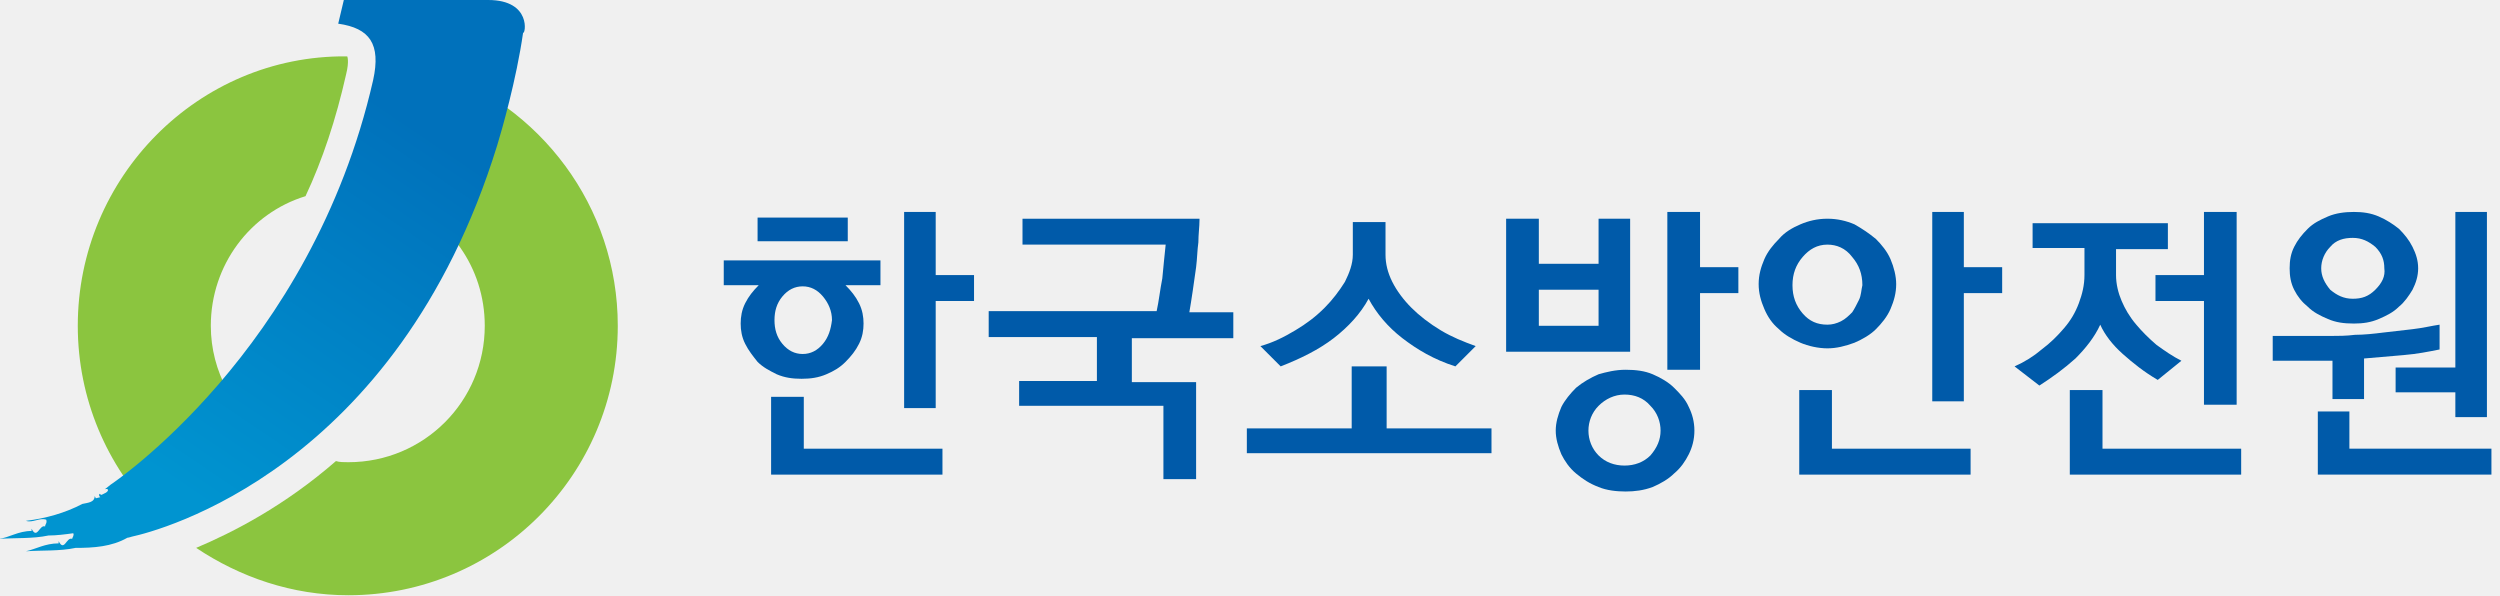
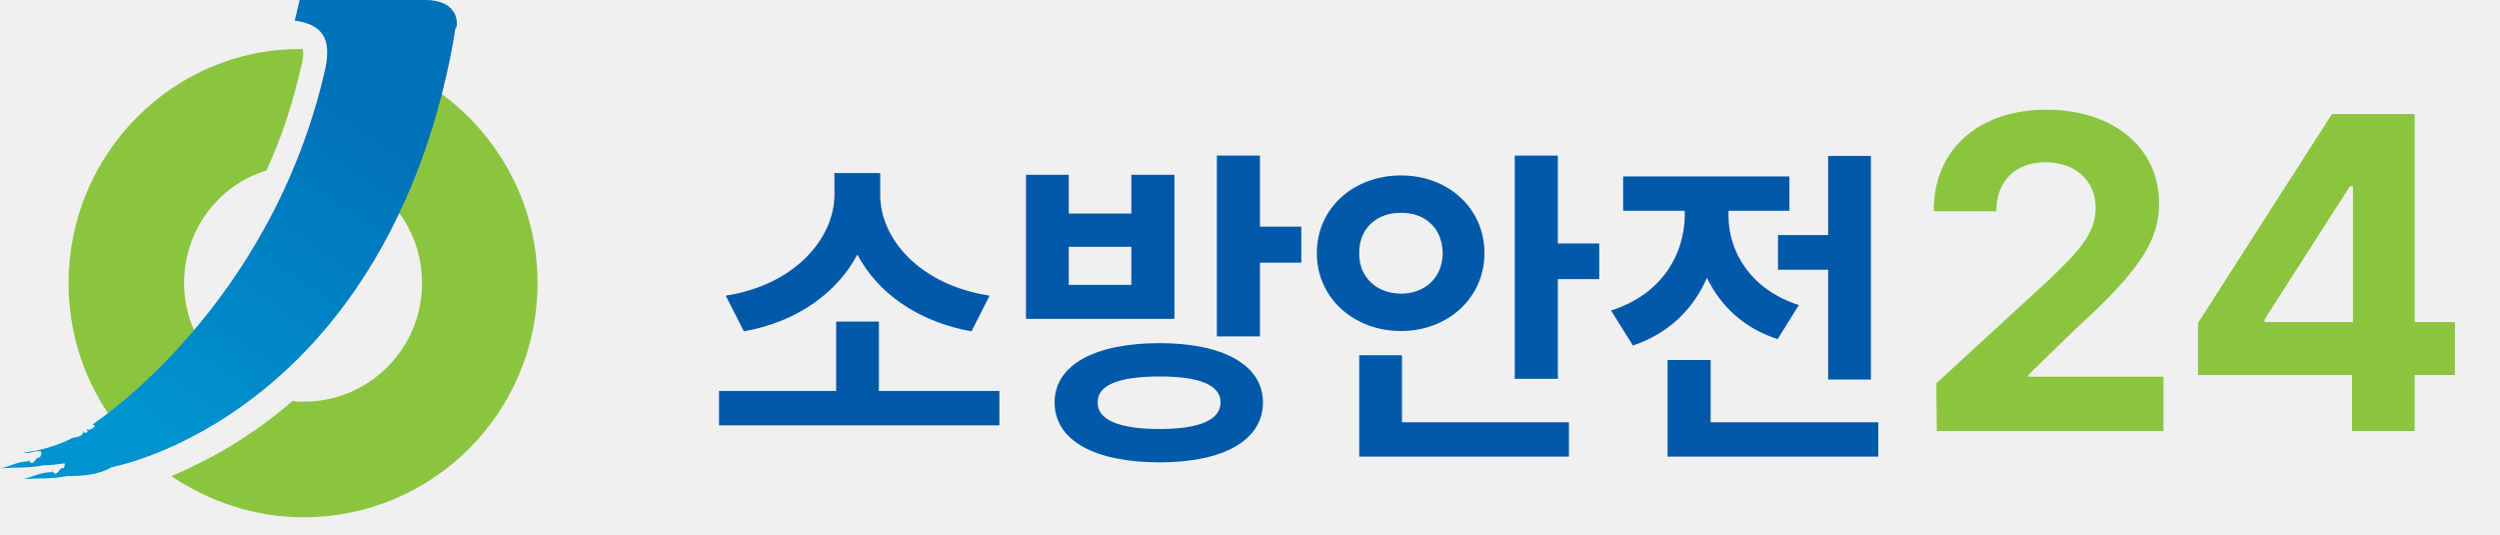
- <svg xmlns="http://www.w3.org/2000/svg" width="126" height="30" viewBox="0 0 126 30" fill="none">
-   <g id="ë¡ê³ " clip-path="url(#clip0_846_2224)">
-     <g id="Group">
-       <path id="Vector" d="M10.625 16.421C10.625 13.353 12.614 10.739 15.398 9.887C16.25 8.068 16.932 6.023 17.443 3.75C17.614 3.068 17.5 2.841 17.5 2.841C17.5 2.841 17.5 2.841 17.443 2.841C10 2.784 3.92 8.921 3.92 16.421C3.92 20.114 5.398 23.466 7.784 25.909L13.579 22.046C11.818 20.796 10.625 18.75 10.625 16.421Z" fill="#8BC53F" />
-       <path id="Vector_2" d="M21.761 3.466L20.057 10C22.614 11.023 24.432 13.466 24.432 16.42C24.432 20.227 21.364 23.295 17.557 23.295C17.329 23.295 17.102 23.295 16.932 23.238C14.318 25.511 11.761 26.818 9.886 27.613C12.102 29.091 14.716 30 17.557 30C25.057 30 31.136 23.92 31.136 16.42C31.136 10.398 27.216 5.284 21.761 3.466Z" fill="#8BC53F" />
-       <g id="Group_2">
-         <path id="Vector_3" d="M42.727 10.966H38.182V12.159H42.727V10.966Z" fill="#005AA9" />
-         <path id="Vector_4" d="M44.432 13.125H36.477V14.375H38.239C37.955 14.659 37.727 14.943 37.557 15.284C37.386 15.625 37.33 15.966 37.33 16.307C37.33 16.648 37.386 16.989 37.557 17.329C37.727 17.671 37.955 17.954 38.182 18.239C38.466 18.523 38.807 18.693 39.148 18.864C39.545 19.034 39.943 19.091 40.398 19.091C40.852 19.091 41.25 19.034 41.648 18.864C42.045 18.693 42.33 18.523 42.614 18.239C42.898 17.954 43.125 17.671 43.295 17.329C43.466 16.989 43.523 16.648 43.523 16.307C43.523 15.966 43.466 15.625 43.295 15.284C43.125 14.943 42.898 14.659 42.614 14.375H44.375V13.125H44.432ZM41.477 17.329C41.193 17.671 40.852 17.841 40.455 17.841C40.057 17.841 39.716 17.671 39.432 17.329C39.148 16.989 39.034 16.591 39.034 16.136C39.034 15.682 39.148 15.284 39.432 14.943C39.716 14.602 40.057 14.432 40.455 14.432C40.852 14.432 41.193 14.602 41.477 14.943C41.761 15.284 41.932 15.682 41.932 16.136C41.875 16.591 41.761 16.989 41.477 17.329Z" fill="#005AA9" />
-         <path id="Vector_5" d="M38.864 23.921V20H40.511V22.614H47.5V23.921H38.864Z" fill="#005AA9" />
-         <path id="Vector_6" d="M47.159 20.568H45.568V10.682H47.159V13.864H49.091V15.17H47.159V20.568Z" fill="#005AA9" />
-         <path id="Vector_7" d="M60.455 11.079C60.455 11.42 60.398 11.818 60.398 12.216C60.341 12.613 60.341 13.011 60.284 13.466C60.227 13.863 60.17 14.261 60.114 14.659C60.057 15.057 60 15.398 59.943 15.738H62.159V17.045H57.045V19.261H60.284V24.148H58.636V20.454H51.364V19.204H55.284V16.988H49.83V15.682H58.295C58.409 15.17 58.466 14.602 58.58 14.034C58.636 13.409 58.693 12.898 58.75 12.329H51.534V11.023H60.455V11.079Z" fill="#005AA9" />
-         <path id="Vector_8" d="M68.125 21.591V18.466H69.886V21.591H75.171V22.841H62.841V21.591H68.125Z" fill="#005AA9" />
-         <path id="Vector_9" d="M69.83 11.193V12.841C69.83 13.296 69.943 13.75 70.171 14.205C70.398 14.659 70.739 15.114 71.136 15.511C71.534 15.909 72.046 16.307 72.614 16.648C73.182 16.989 73.75 17.216 74.375 17.443L73.352 18.466C72.273 18.125 71.421 17.614 70.682 17.046C69.943 16.477 69.375 15.796 68.977 15.057C68.58 15.796 67.955 16.477 67.216 17.046C66.477 17.614 65.568 18.068 64.546 18.466L63.523 17.443C64.148 17.273 64.716 16.989 65.284 16.648C65.852 16.307 66.307 15.966 66.761 15.511C67.159 15.114 67.5 14.659 67.784 14.205C68.011 13.75 68.182 13.296 68.182 12.841V11.193H69.83Z" fill="#005AA9" />
-         <path id="Vector_10" d="M80.568 11.023V13.295H77.557V11.023H75.909V17.727H82.159V11.023H80.568ZM80.568 16.42H77.557V14.602H80.568V16.42Z" fill="#005AA9" />
-         <path id="Vector_11" d="M85.114 20.511C84.943 20.113 84.659 19.829 84.375 19.545C84.091 19.261 83.693 19.034 83.296 18.863C82.898 18.693 82.443 18.636 81.932 18.636C81.421 18.636 80.966 18.749 80.568 18.863C80.171 19.034 79.773 19.261 79.432 19.545C79.148 19.829 78.864 20.17 78.693 20.511C78.523 20.909 78.409 21.306 78.409 21.704C78.409 22.102 78.523 22.499 78.693 22.897C78.864 23.238 79.091 23.579 79.432 23.863C79.773 24.147 80.114 24.374 80.568 24.545C80.966 24.715 81.477 24.772 81.932 24.772C82.386 24.772 82.841 24.715 83.296 24.545C83.693 24.374 84.091 24.147 84.375 23.863C84.716 23.579 84.943 23.238 85.114 22.897C85.284 22.556 85.398 22.159 85.398 21.704C85.398 21.249 85.284 20.852 85.114 20.511ZM83.182 22.954C82.841 23.295 82.386 23.465 81.875 23.465C81.364 23.465 80.909 23.295 80.568 22.954C80.227 22.613 80.057 22.159 80.057 21.704C80.057 21.249 80.227 20.795 80.568 20.454C80.909 20.113 81.364 19.886 81.875 19.886C82.386 19.886 82.841 20.056 83.182 20.454C83.523 20.795 83.693 21.249 83.693 21.704C83.693 22.159 83.523 22.556 83.182 22.954Z" fill="#005AA9" />
-         <path id="Vector_12" d="M85.682 18.636H84.034V10.682H85.682V13.466H87.614V14.773H85.682V18.636Z" fill="#005AA9" />
-         <path id="Vector_13" d="M95.284 13.068C95.114 12.67 94.829 12.329 94.546 12.045C94.204 11.761 93.864 11.534 93.466 11.307C93.068 11.136 92.614 11.023 92.102 11.023C91.591 11.023 91.136 11.136 90.739 11.307C90.341 11.477 89.943 11.704 89.659 12.045C89.375 12.329 89.091 12.67 88.921 13.068C88.75 13.466 88.636 13.863 88.636 14.318C88.636 14.773 88.75 15.17 88.921 15.568C89.091 15.966 89.318 16.307 89.659 16.591C89.943 16.875 90.341 17.102 90.739 17.273C91.136 17.443 91.648 17.557 92.102 17.557C92.557 17.557 93.011 17.443 93.466 17.273C93.864 17.102 94.261 16.875 94.546 16.591C94.829 16.307 95.114 15.966 95.284 15.568C95.454 15.17 95.568 14.773 95.568 14.318C95.568 13.92 95.454 13.466 95.284 13.068ZM93.693 15.113C93.579 15.341 93.466 15.568 93.352 15.738C93.182 15.909 93.011 16.079 92.784 16.193C92.557 16.307 92.33 16.363 92.102 16.363C91.591 16.363 91.193 16.193 90.852 15.795C90.511 15.398 90.341 14.943 90.341 14.375C90.341 13.807 90.511 13.352 90.852 12.954C91.193 12.557 91.591 12.329 92.102 12.329C92.557 12.329 93.011 12.5 93.352 12.954C93.693 13.352 93.864 13.807 93.864 14.375C93.807 14.602 93.807 14.886 93.693 15.113Z" fill="#005AA9" />
-         <path id="Vector_14" d="M90.682 23.921V19.659H92.329V22.614H99.318V23.921H90.682Z" fill="#005AA9" />
-         <path id="Vector_15" d="M104.318 23.921V19.659H105.966V22.614H112.955V23.921H104.318Z" fill="#005AA9" />
-         <path id="Vector_16" d="M116.818 23.92V20.738H118.409V22.613H125.568V23.92H116.818Z" fill="#005AA9" />
-         <path id="Vector_17" d="M98.977 10.682V13.466H100.909V14.773H98.977V20.227H97.386V10.682H98.977Z" fill="#005AA9" />
-         <path id="Vector_18" d="M109.261 12.557H106.648V13.864C106.648 14.318 106.761 14.773 106.932 15.171C107.102 15.568 107.33 15.966 107.67 16.364C107.955 16.704 108.295 17.046 108.693 17.386C109.091 17.671 109.489 17.954 109.943 18.182L108.75 19.148C108.068 18.75 107.5 18.296 106.989 17.841C106.477 17.386 106.08 16.875 105.852 16.364C105.568 16.989 105.114 17.557 104.602 18.068C104.034 18.579 103.409 19.034 102.784 19.432L101.534 18.466C102.045 18.239 102.5 17.954 102.898 17.614C103.352 17.273 103.693 16.932 104.034 16.534C104.375 16.136 104.602 15.739 104.773 15.284C104.943 14.829 105.057 14.375 105.057 13.864V12.5H102.443V11.25H109.261V12.557Z" fill="#005AA9" />
-         <path id="Vector_19" d="M111.08 15.17H108.636V13.864H111.08V10.682H112.727V20.398H111.08V15.17Z" fill="#005AA9" />
-         <path id="Vector_20" d="M117.557 20.17V18.181H114.545V16.931H117.5C117.841 16.931 118.239 16.931 118.693 16.875C119.148 16.875 119.659 16.818 120.114 16.761C120.625 16.704 121.08 16.647 121.591 16.591C122.102 16.534 122.557 16.42 122.955 16.363V17.613C122.386 17.727 121.818 17.841 121.136 17.897C120.511 17.954 119.83 18.011 119.148 18.068V20.113H117.557V20.17Z" fill="#005AA9" />
-         <path id="Vector_21" d="M121.591 12.443C121.42 12.102 121.193 11.818 120.909 11.534C120.625 11.307 120.284 11.079 119.886 10.909C119.489 10.739 119.091 10.682 118.636 10.682C118.182 10.682 117.727 10.739 117.33 10.909C116.932 11.079 116.591 11.25 116.307 11.534C116.023 11.818 115.795 12.102 115.625 12.443C115.455 12.784 115.398 13.125 115.398 13.523C115.398 13.92 115.455 14.261 115.625 14.602C115.795 14.943 116.023 15.227 116.307 15.454C116.591 15.739 116.932 15.909 117.33 16.079C117.727 16.25 118.125 16.307 118.636 16.307C119.091 16.307 119.489 16.25 119.886 16.079C120.284 15.909 120.625 15.739 120.909 15.454C121.193 15.227 121.42 14.886 121.591 14.602C121.761 14.261 121.875 13.92 121.875 13.523C121.875 13.125 121.761 12.784 121.591 12.443ZM119.716 14.602C119.375 14.943 119.034 15.057 118.58 15.057C118.125 15.057 117.784 14.886 117.443 14.602C117.159 14.261 116.989 13.92 116.989 13.523C116.989 13.125 117.159 12.727 117.443 12.443C117.727 12.102 118.125 11.989 118.58 11.989C119.034 11.989 119.375 12.159 119.716 12.443C120.057 12.784 120.17 13.125 120.17 13.523C120.227 13.92 120.057 14.261 119.716 14.602Z" fill="#005AA9" />
-         <path id="Vector_22" d="M123.75 19.773H120.739V18.523H123.75V10.682H125.341V21.023H123.75V19.773Z" fill="#005AA9" />
-       </g>
-       <g id="Group_3">
-         <path id="Vector_23" d="M24.602 0H17.329L17.046 1.193C18.636 1.42 19.204 2.216 18.807 4.034C15.682 17.727 5.568 24.432 5.568 24.432L5.284 24.659C5.455 24.602 5.511 24.716 5.341 24.829L5.114 24.943L5 24.886C5 24.943 5 25 5 25L5.057 25.057L4.83 25.114L4.773 25C4.773 25.341 4.375 25.341 4.148 25.398C3.295 25.852 2.273 26.136 1.307 26.25C1.648 26.364 1.989 26.079 2.33 26.193C2.386 26.364 2.273 26.421 2.273 26.534C1.989 26.421 1.875 27.216 1.591 26.648V26.761C0.909 26.761 0.455 27.102 -0.057 27.159C0.795 27.102 1.648 27.159 2.443 26.989C2.841 26.989 3.295 26.932 3.693 26.875C3.75 26.989 3.636 27.102 3.636 27.159C3.352 27.046 3.239 27.841 2.955 27.273V27.386C2.273 27.386 1.818 27.671 1.307 27.784C2.159 27.727 3.011 27.784 3.807 27.614C4.716 27.614 5.625 27.557 6.42 27.102C6.477 27.102 6.648 27.046 6.648 27.046C7.955 26.761 20 23.693 25.057 7.33C25.284 6.591 26.023 4.034 26.364 1.648C26.477 1.761 26.818 0 24.602 0Z" fill="url(#paint0_linear_846_2224)" />
-       </g>
-     </g>
-   </g>
+ <svg xmlns="http://www.w3.org/2000/svg" width="145" height="31" viewBox="0 0 145 31" fill="none">
+   <path d="M10.681 16.424C10.681 13.355 12.67 10.742 15.454 9.89C16.306 8.071 16.988 6.026 17.499 3.753C17.67 3.071 17.556 2.844 17.556 2.844C17.556 2.844 17.556 2.844 17.499 2.844C10.056 2.787 3.977 8.924 3.977 16.424C3.977 20.117 5.454 23.469 7.84 25.912L13.636 22.049C11.874 20.799 10.681 18.753 10.681 16.424Z" fill="#8BC53F" />
+   <path d="M21.816 3.469L20.112 10.003C22.669 11.026 24.487 13.469 24.487 16.423C24.487 20.23 21.419 23.298 17.612 23.298C17.385 23.298 17.157 23.298 16.987 23.241C14.373 25.514 11.816 26.821 9.941 27.616C12.157 29.094 14.771 30.003 17.612 30.003C25.112 30.003 31.191 23.923 31.191 16.423C31.191 10.401 27.271 5.287 21.816 3.469Z" fill="#8BC53F" />
+   <path d="M24.659 0H17.386L17.102 1.193C18.693 1.42 19.261 2.216 18.864 4.034C15.739 17.727 5.625 24.432 5.625 24.432L5.341 24.659C5.511 24.602 5.568 24.716 5.398 24.829L5.17 24.943L5.057 24.886C5.057 24.943 5.057 25 5.057 25L5.114 25.057L4.886 25.114L4.83 25C4.83 25.341 4.432 25.341 4.205 25.398C3.352 25.852 2.33 26.136 1.364 26.25C1.705 26.364 2.045 26.079 2.386 26.193C2.443 26.364 2.33 26.421 2.33 26.534C2.045 26.421 1.932 27.216 1.648 26.648V26.761C0.966 26.761 0.511 27.102 0 27.159C0.852 27.102 1.705 27.159 2.5 26.989C2.898 26.989 3.352 26.932 3.75 26.875C3.807 26.989 3.693 27.102 3.693 27.159C3.409 27.046 3.295 27.841 3.011 27.273V27.386C2.33 27.386 1.875 27.671 1.364 27.784C2.216 27.727 3.068 27.784 3.864 27.614C4.773 27.614 5.682 27.557 6.477 27.102C6.534 27.102 6.705 27.046 6.705 27.046C8.011 26.761 20.057 23.693 25.114 7.33C25.341 6.591 26.079 4.034 26.421 1.648C26.534 1.761 26.875 0 24.659 0Z" fill="url(#paint0_linear_2263_1304)" />
+   <path d="M57.988 22.676V24.668H41.719V22.676H48.516V18.652H50.996V22.676H57.988ZM51.074 11.309C51.074 13.848 53.359 16.523 57.422 17.148L56.367 19.219C53.242 18.652 50.918 16.982 49.746 14.766C48.574 16.973 46.27 18.662 43.164 19.219L42.109 17.148C46.133 16.523 48.398 13.828 48.418 11.309V10.039H51.074V11.309ZM67.285 19.902C70.977 19.902 73.281 21.172 73.281 23.34C73.281 25.547 70.977 26.816 67.285 26.816C63.516 26.816 61.191 25.547 61.191 23.34C61.191 21.172 63.516 19.902 67.285 19.902ZM67.285 21.836C64.941 21.836 63.672 22.324 63.691 23.34C63.672 24.355 64.941 24.883 67.285 24.883C69.59 24.883 70.82 24.355 70.82 23.34C70.82 22.324 69.59 21.836 67.285 21.836ZM73.106 9.023V13.145H75.508V15.234H73.106V19.512H70.606V9.023H73.106ZM62.012 10.137V12.383H65.644V10.137H68.144V18.496H59.531V10.137H62.012ZM62.012 16.523H65.644V14.316H62.012V16.523ZM90.391 9.023V14.121H92.793V16.191H90.391V21.973H87.891V9.023H90.391ZM91.035 24.492V26.484H78.867V20.605H81.348V24.492H91.035ZM81.289 10.176C84.004 10.176 86.133 12.051 86.133 14.688C86.133 17.285 84.004 19.199 81.289 19.199C78.555 19.199 76.406 17.285 76.406 14.688C76.406 12.051 78.555 10.176 81.289 10.176ZM81.289 12.344C79.941 12.324 78.848 13.203 78.867 14.688C78.848 16.133 79.941 17.031 81.289 17.031C82.656 17.031 83.691 16.133 83.711 14.688C83.691 13.203 82.656 12.324 81.289 12.344ZM108.555 9.043V22.012H106.074V15.645H103.164V13.633H106.074V9.043H108.555ZM108.984 24.492V26.484H96.758V20.879H99.258V24.492H108.984ZM100.293 12.52C100.293 14.57 101.543 16.777 104.375 17.695L103.145 19.668C101.172 19.033 99.824 17.734 99.043 16.113C98.262 17.91 96.846 19.336 94.746 20.039L93.477 18.008C96.406 17.09 97.734 14.766 97.754 12.5V12.227H94.18V10.234H103.828V12.227H100.293V12.52Z" fill="#005AA9" />
+   <path d="M112.379 25L112.354 22.232L118.955 16.164C120.682 14.514 121.596 13.498 121.596 12.051C121.596 10.426 120.352 9.41 118.676 9.41C116.95 9.41 115.832 10.502 115.832 12.254H112.202C112.176 8.648 114.842 6.363 118.727 6.363C122.662 6.363 125.278 8.598 125.278 11.797C125.278 13.879 124.262 15.605 120.479 19.033L117.686 21.75V21.852H125.532V25H112.379ZM127.537 21.75V18.729L135.307 6.617H140.106V18.678H142.442V21.75H140.106V25H136.475V21.75H127.537ZM131.397 18.678H136.526V10.807H136.348L131.397 18.525V18.678Z" fill="#8BC53F" />
  <defs>
-     <linearGradient id="paint0_linear_846_2224" x1="8.405" y1="24.157" x2="20.618" y2="6.078" gradientUnits="userSpaceOnUse">
+     <linearGradient id="paint0_linear_2263_1304" x1="8.462" y1="24.157" x2="20.675" y2="6.078" gradientUnits="userSpaceOnUse">
      <stop stop-color="#0094D0" />
      <stop offset="1" stop-color="#0071BB" />
    </linearGradient>
-     <clipPath id="clip0_846_2224">
-       <rect width="125.568" height="30" fill="white" />
-     </clipPath>
  </defs>
</svg>
